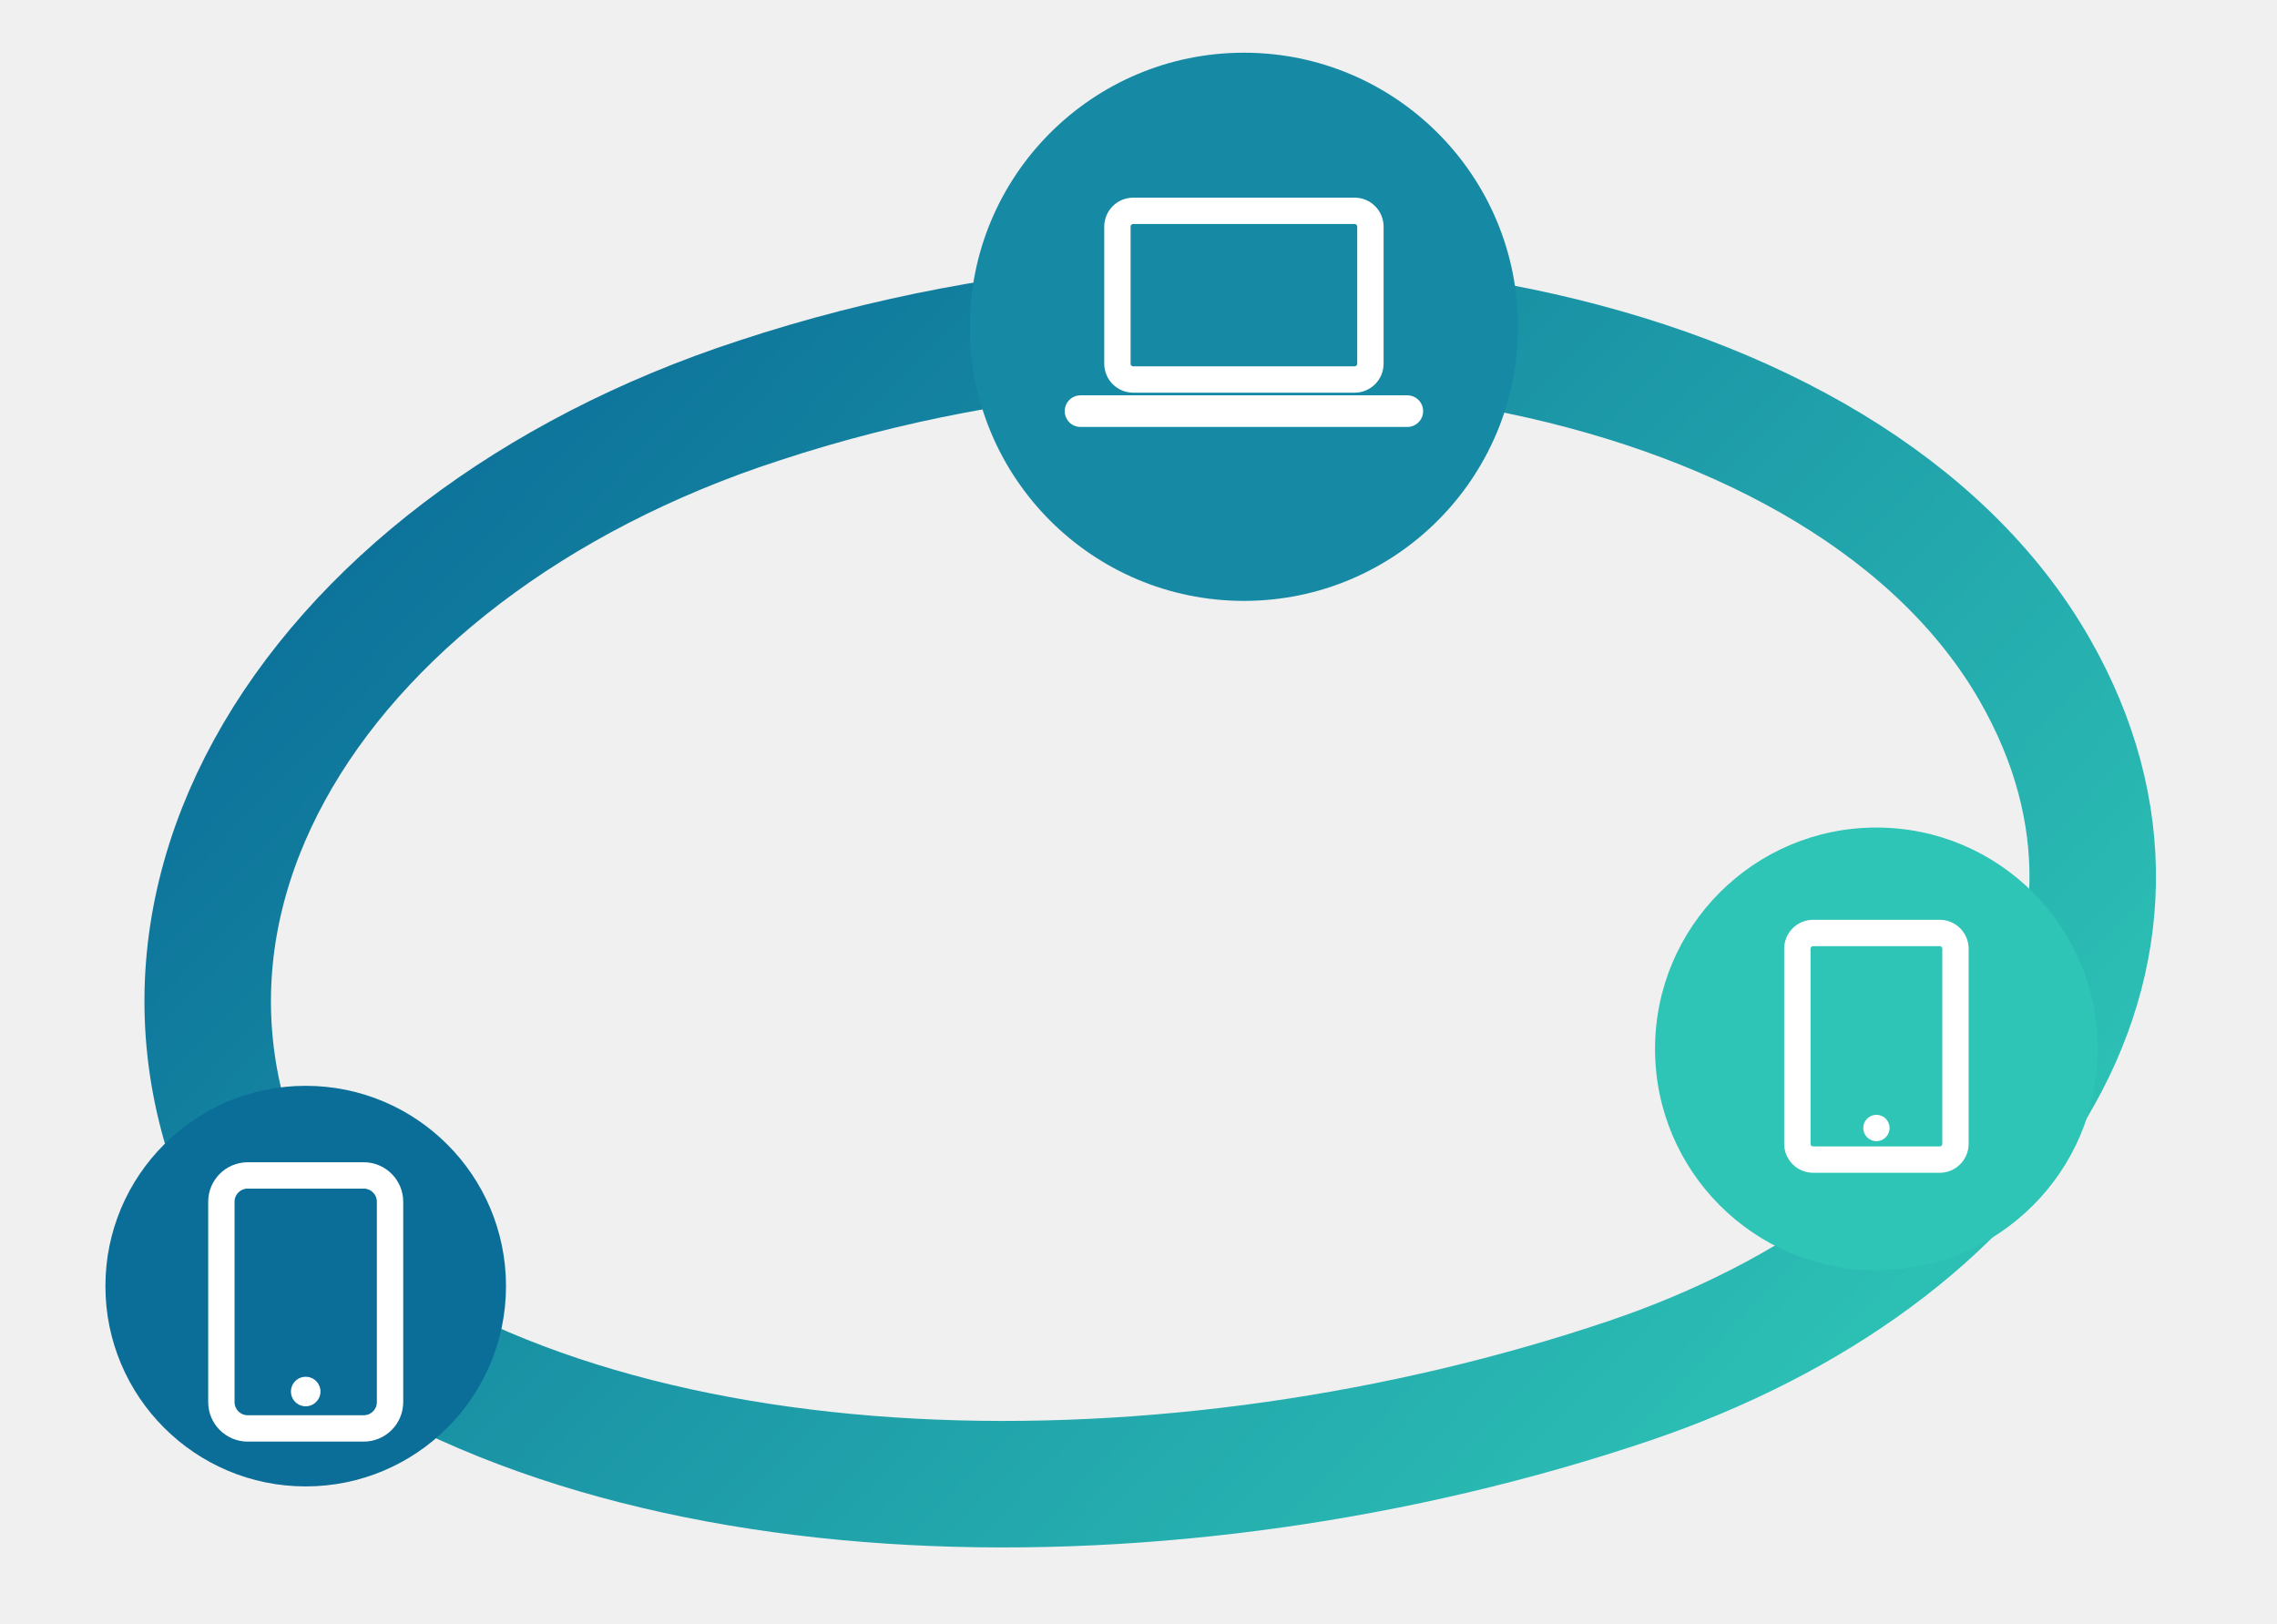
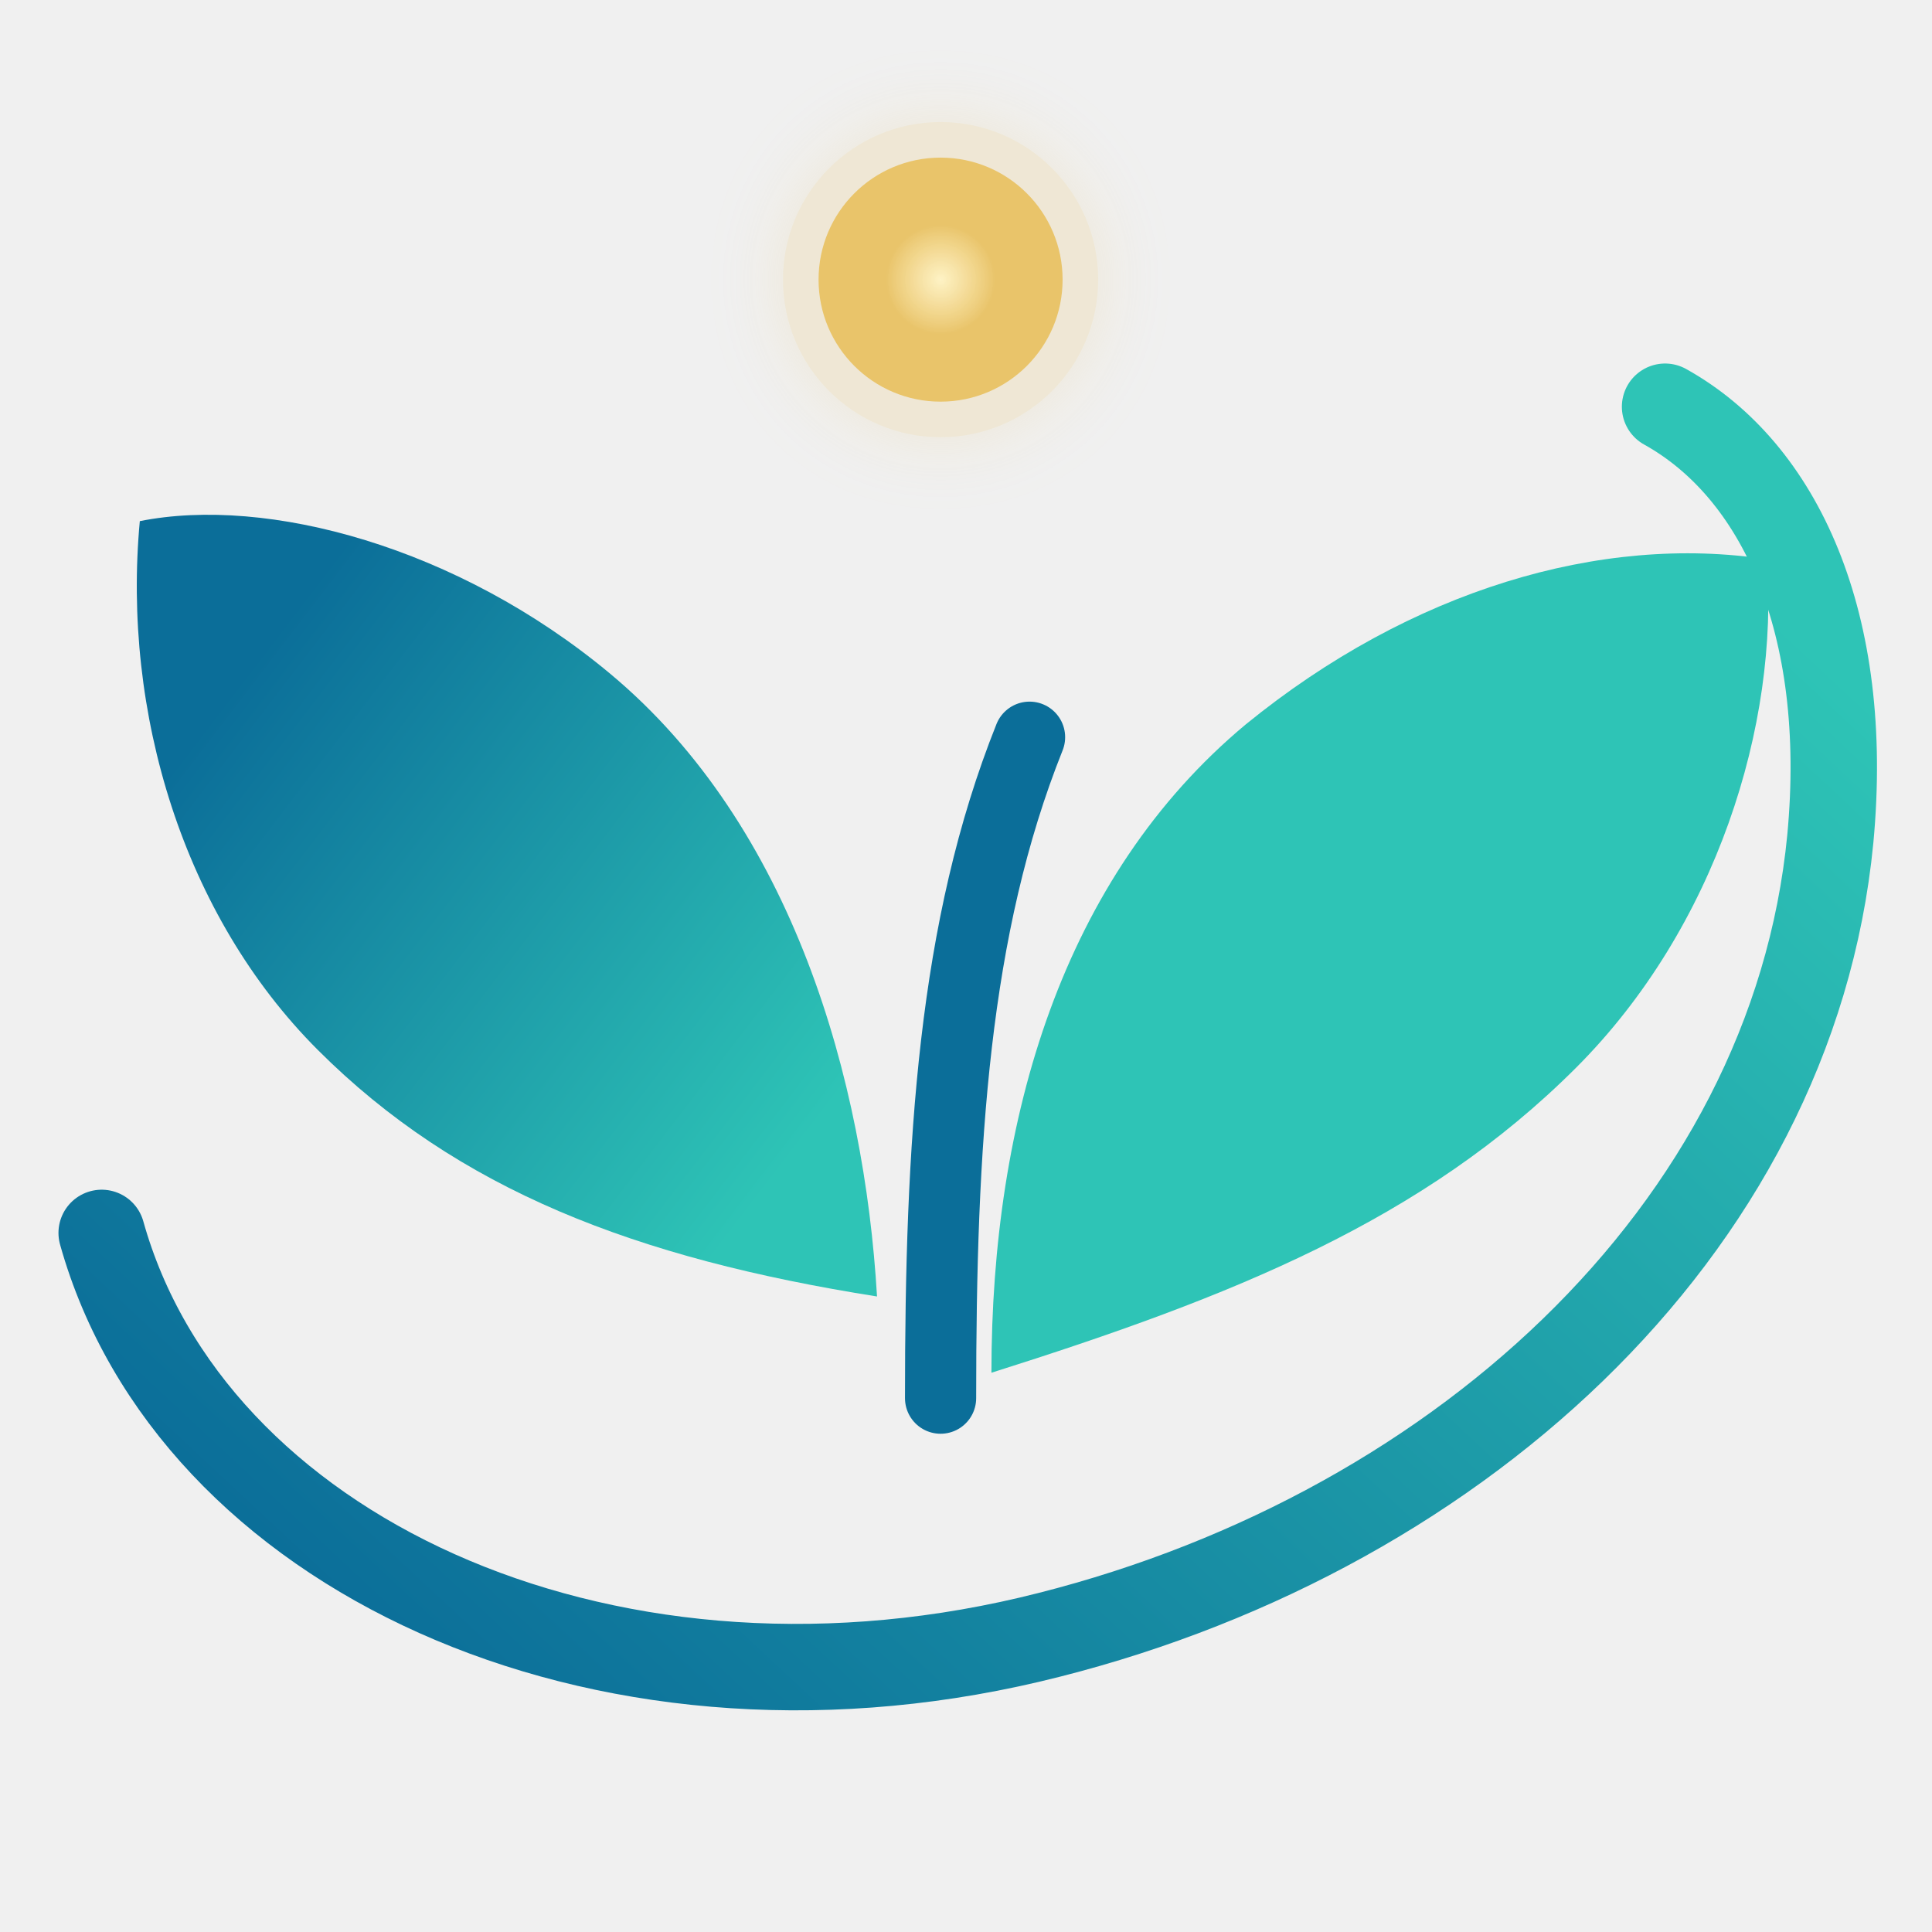
- <svg xmlns="http://www.w3.org/2000/svg" viewBox="34 26 432 308" width="432" height="308">
+ <svg xmlns="http://www.w3.org/2000/svg" width="512" height="512" viewBox="130 140 760 760">
  <defs>
-     <linearGradient id="g" x1="0%" y1="20%" x2="100%" y2="80%">
+     <linearGradient id="leafGradient" x1="15%" y1="20%" x2="90%" y2="80%">
      <stop offset="0%" stop-color="#0B6E99" />
      <stop offset="100%" stop-color="#2EC4B6" />
    </linearGradient>
+     <linearGradient id="orbitGradient" x1="5%" y1="85%" x2="95%" y2="15%">
+       <stop offset="0%" stop-color="#0B6E99" />
+       <stop offset="100%" stop-color="#2EC4B6" />
+     </linearGradient>
+     <radialGradient id="seedGlow">
+       <stop offset="0%" stop-color="#FFF3C4" stop-opacity="0.95" />
+       <stop offset="45%" stop-color="#E9C46A" stop-opacity="1" />
+       <stop offset="100%" stop-color="#E9C46A" stop-opacity="1" />
+     </radialGradient>
+     <filter id="glow" x="-80%" y="-80%" width="260%" height="260%">
+       <feGaussianBlur stdDeviation="14" result="blur" />
+       <feMerge>
+         <feMergeNode in="blur" />
+         <feMergeNode in="SourceGraphic" />
+       </feMerge>
+     </filter>
  </defs>
-   <path d="M92 270 C45 205 92 130 178 102 C275 70 385 92 420 153 C451 207 414 264 343 288 C257 317 150 316 92 270" fill="none" stroke="url(#g)" stroke-width="24" stroke-linecap="round" />
-   <circle cx="92" cy="270" r="38" fill="#0B6E99" />
-   <circle cx="270" cy="88" r="52" fill="#168AA5" />
-   <circle cx="390" cy="225" r="42" fill="#2EC4B6" />
-   <rect x="76" y="249" width="32" height="48" rx="5" fill="none" stroke="#fff" stroke-width="5" />
-   <circle cx="92" cy="290" r="2.8" fill="#fff" />
-   <rect x="246" y="66" width="48" height="32" rx="3" fill="none" stroke="#fff" stroke-width="5" />
-   <path d="M239 104 H301" stroke="#fff" stroke-width="6" stroke-linecap="round" />
-   <rect x="375" y="203" width="30" height="43" rx="3" fill="none" stroke="#fff" stroke-width="5" />
-   <circle cx="390" cy="240" r="2.5" fill="#fff" />
+   <circle cx="500" cy="250" r="62" fill="#E9C46A" opacity="0.20" filter="url(#glow)" />
+   <circle cx="500" cy="250" r="48" fill="url(#seedGlow)" />
+   <path d="M475 650            C470 565 442 465 370 405            C310 355 235 335 185 345            C178 420 202 500 255 553            C310 608 380 635 475 650 Z" fill="url(#leafGradient)" />
+   <path d="M520 680            C520 580 548 485 620 425            C685 372 760 350 825 360            C830 425 805 505 750 560            C690 620 615 650 520 680 Z" fill="#2EC4B6" />
+   <path d="M500 690 C500 590 505 505 535 430" fill="none" stroke="#0B6E99" stroke-width="28" stroke-linecap="round" />
+   <path d="M170 625            C205 750 365 825 535 785            C700 746 835 625 850 470            C858 385 830 325 785 300" fill="none" stroke="url(#orbitGradient)" stroke-width="34" stroke-linecap="round" stroke-linejoin="round" />
</svg>
